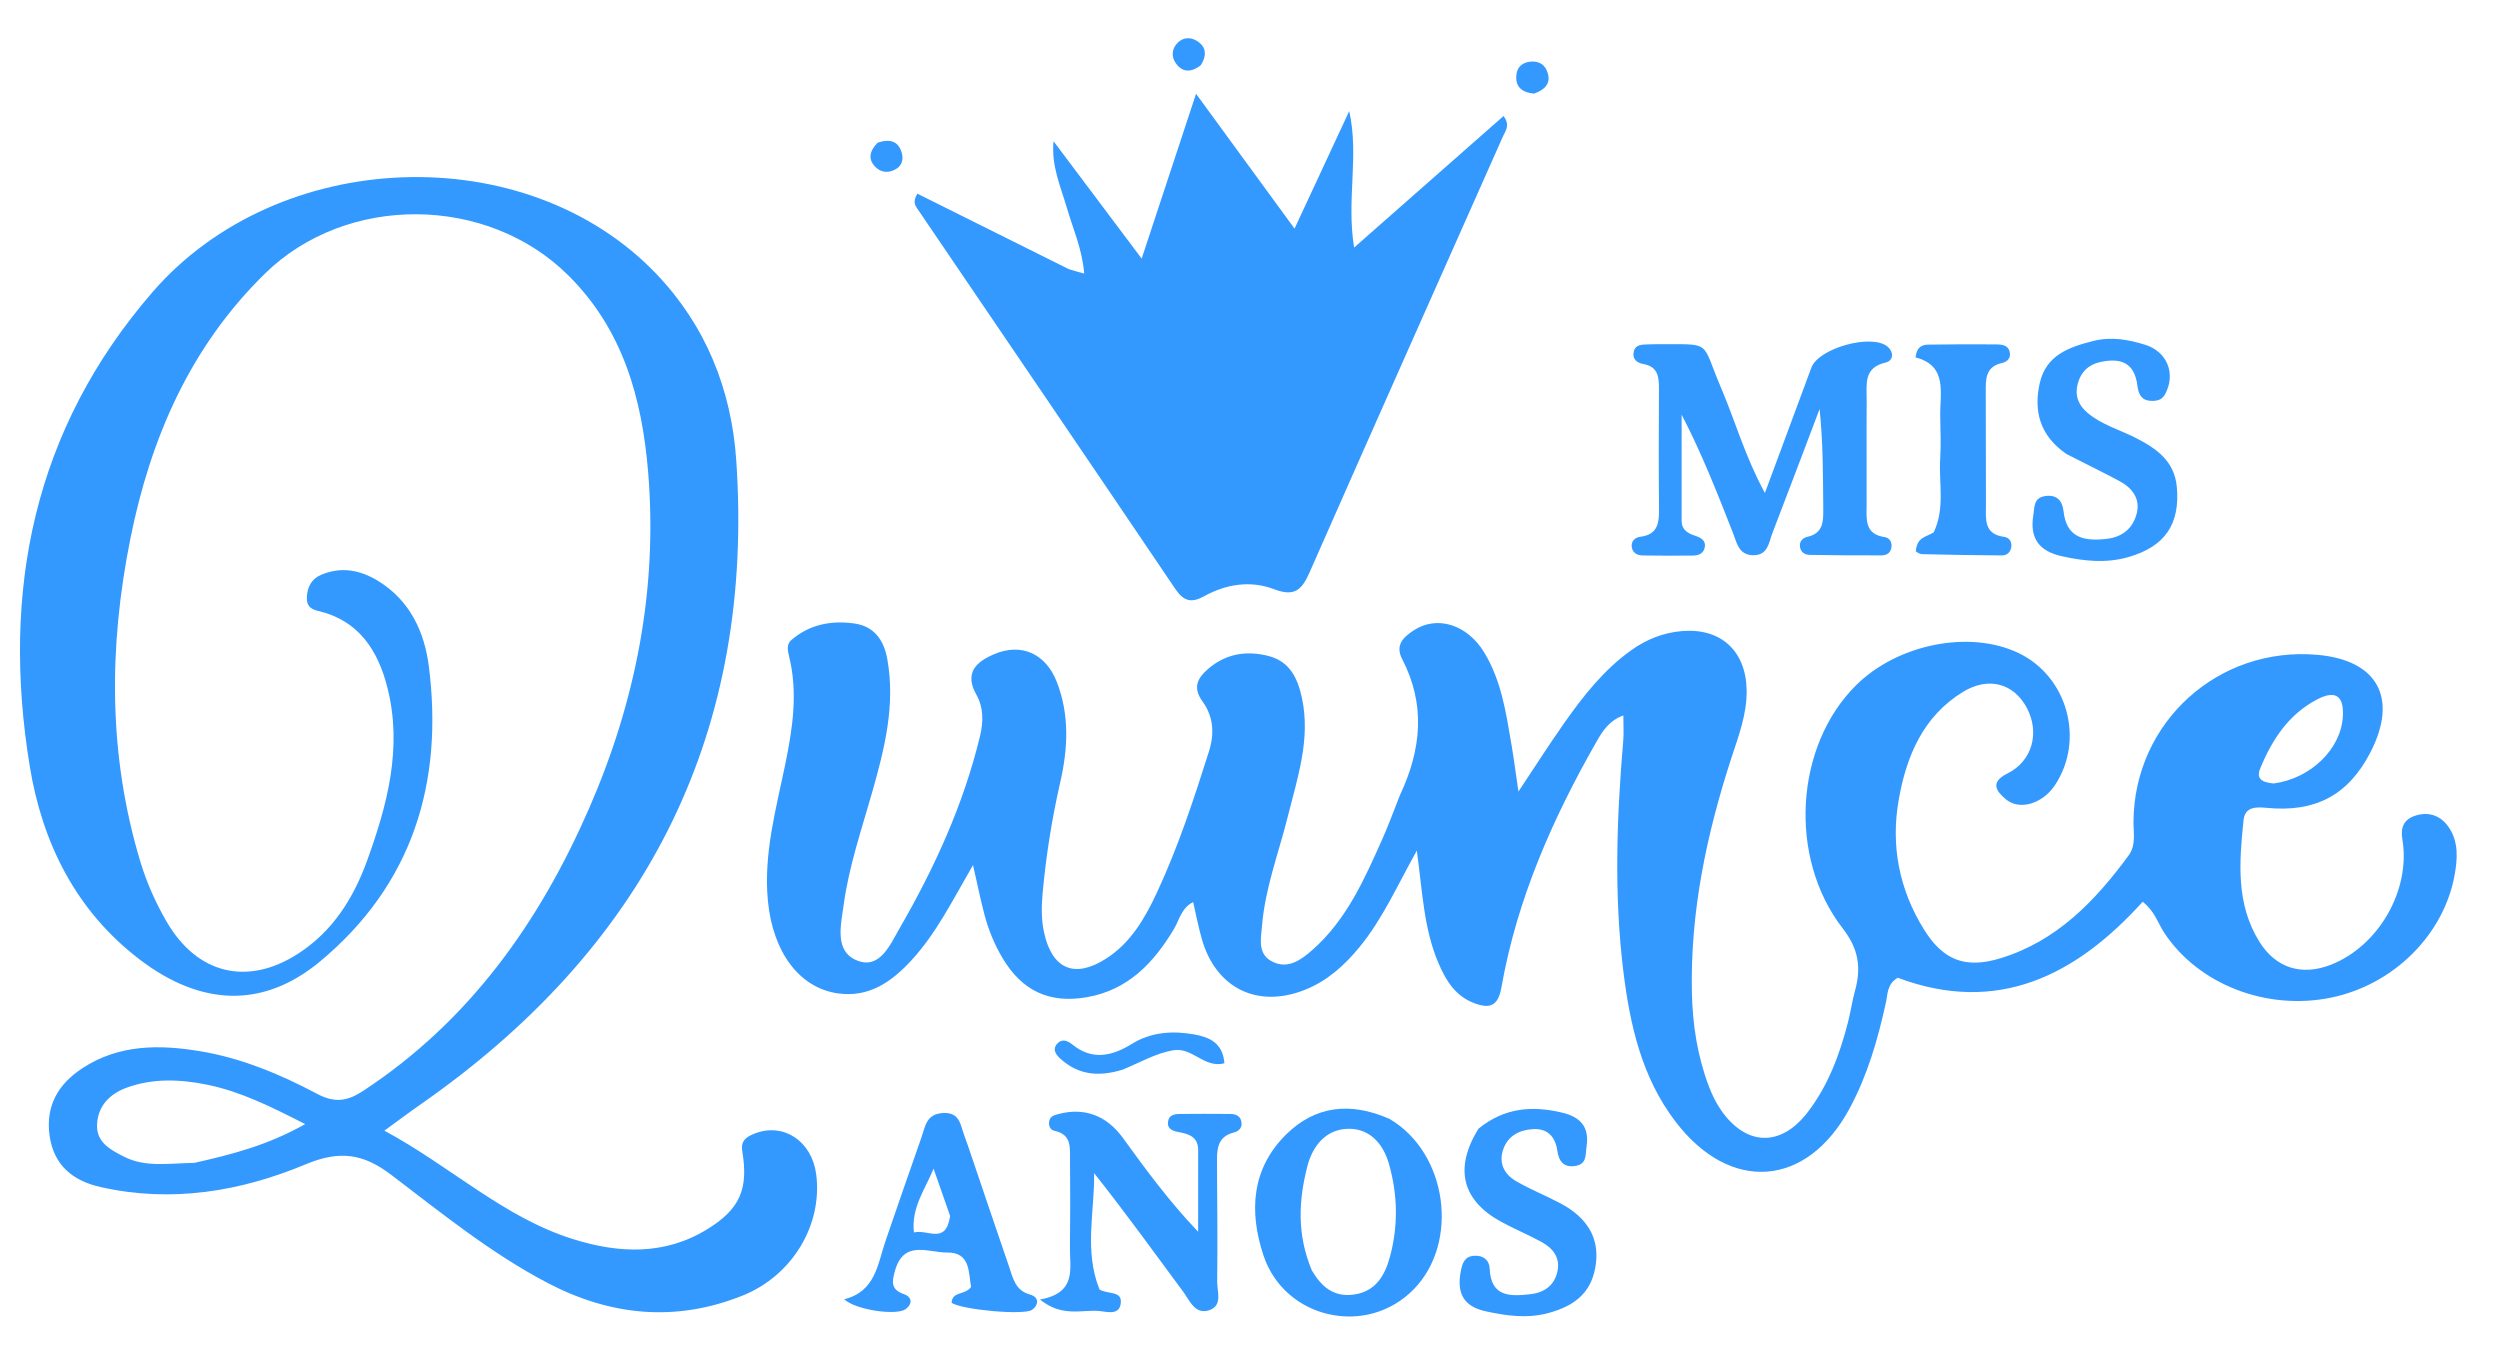
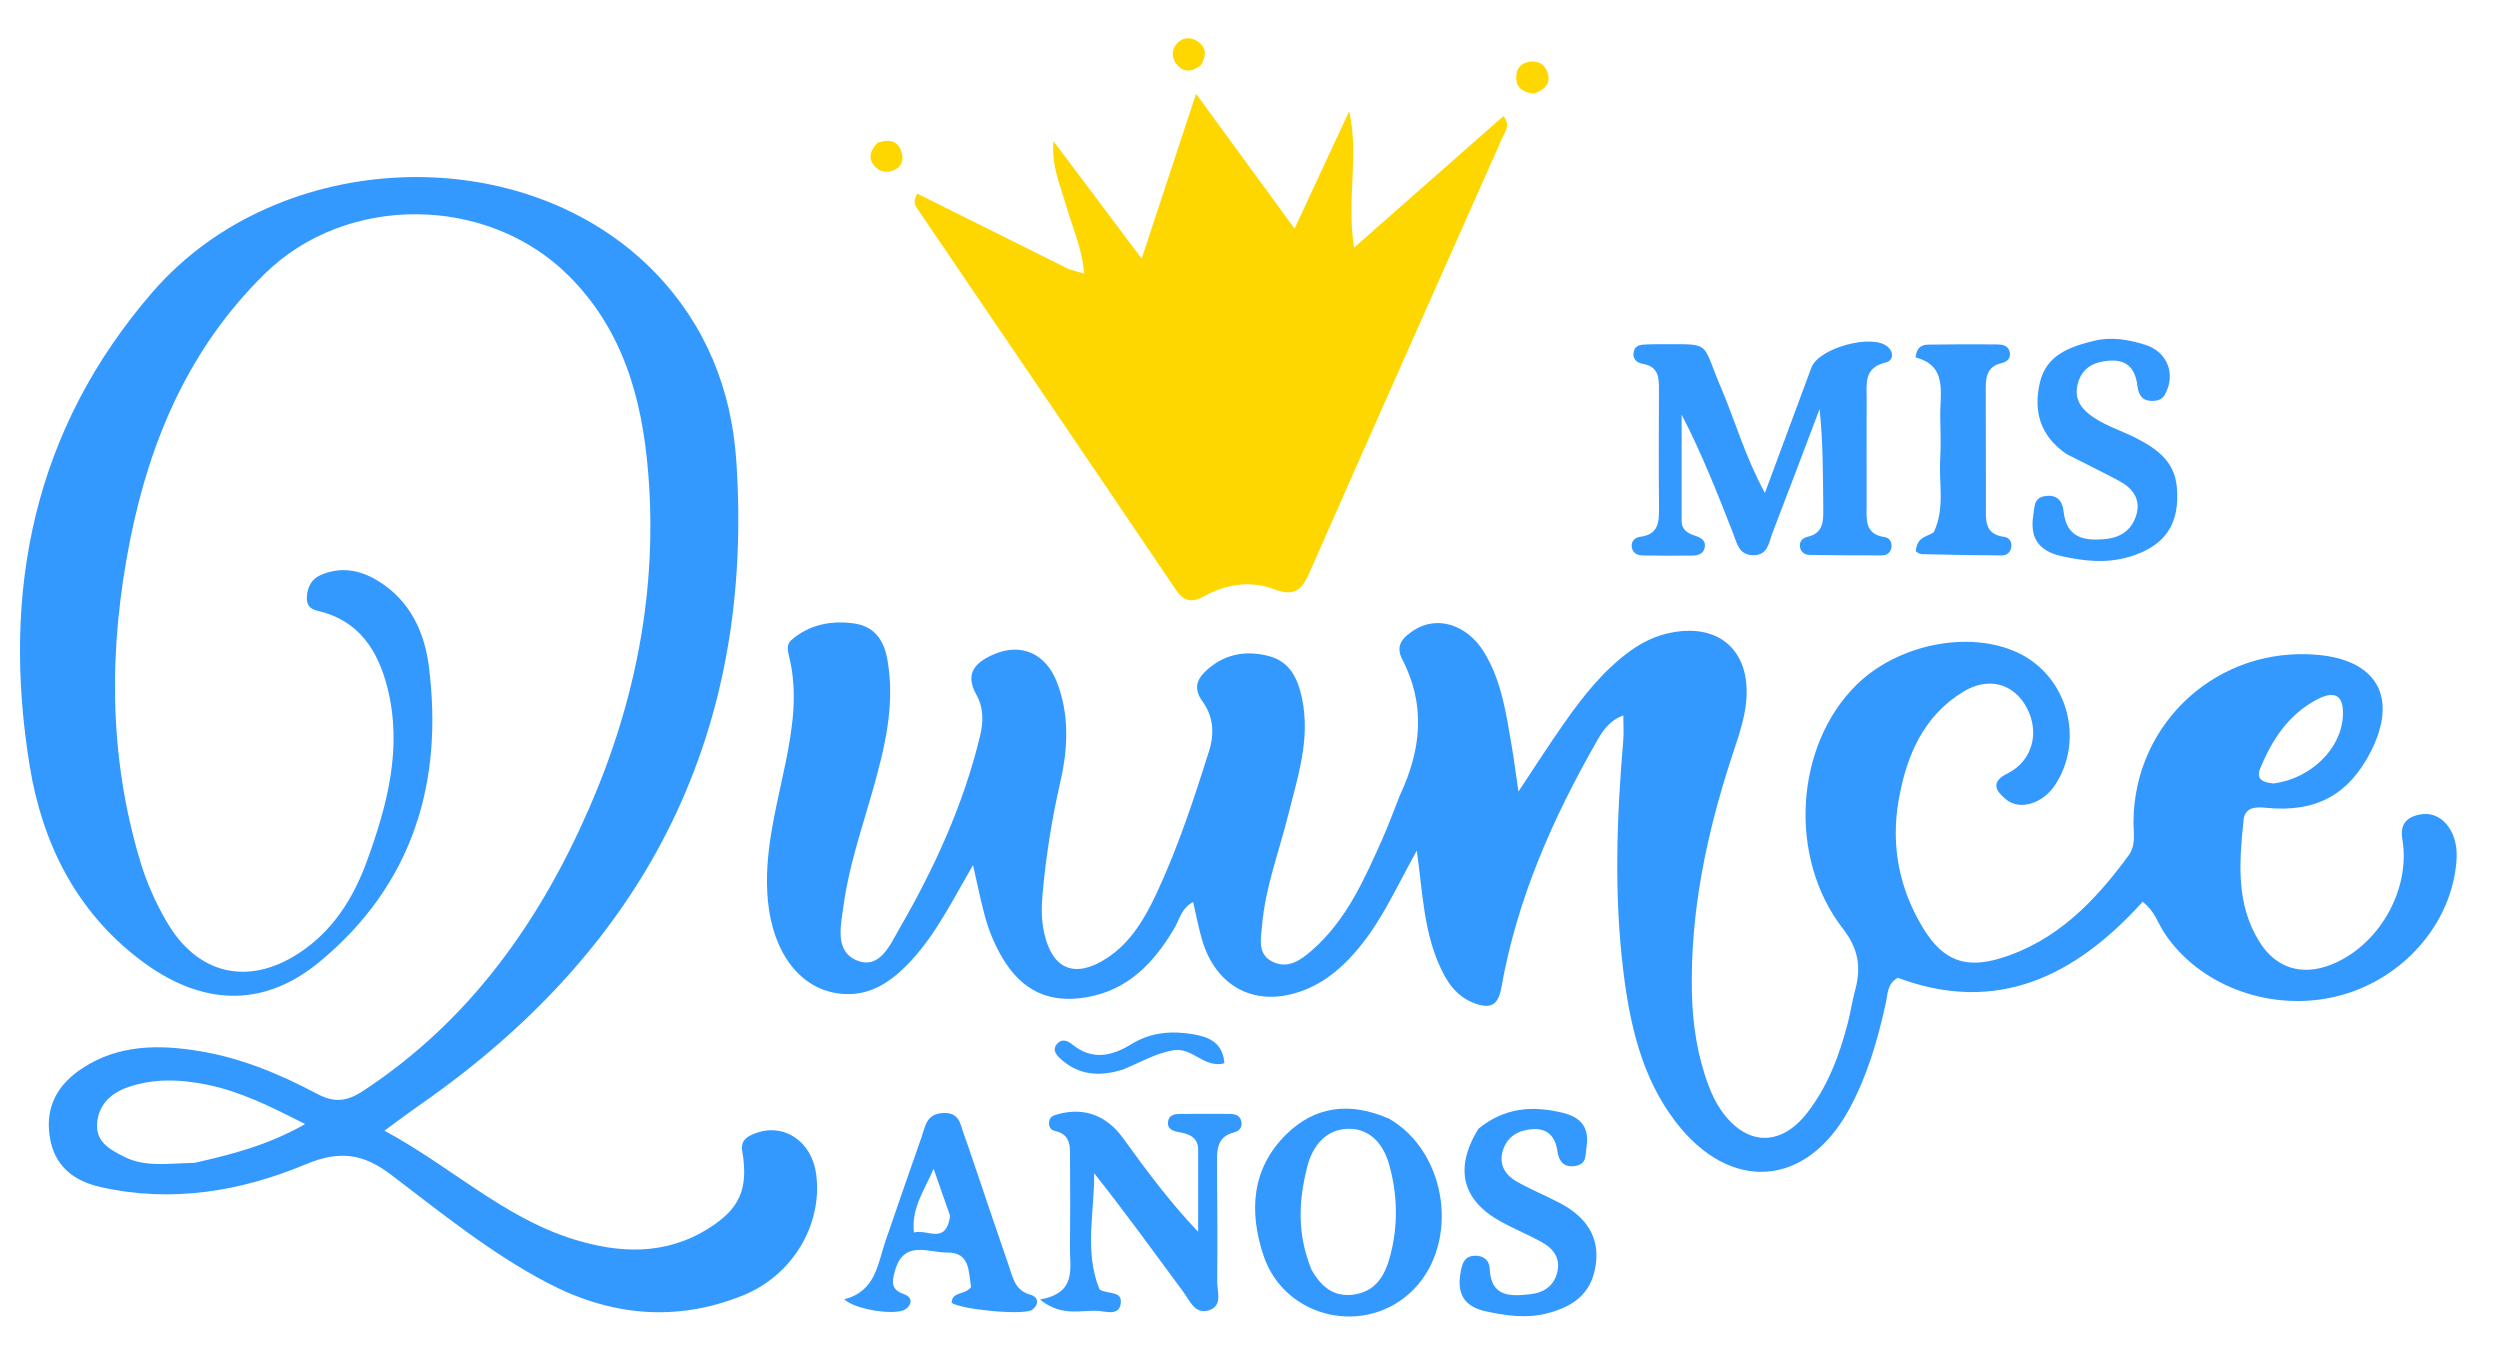
<svg xmlns="http://www.w3.org/2000/svg" viewBox="75 140 500 270">
  <path fill="#39f" d="M354.982 299.047c4.366-9.27 5.126-18.227.45-27.229-1.488-2.866.34-4.447 2.315-5.747 4.644-3.055 10.668-1.182 14.067 4.37 3.472 5.673 4.398 12.145 5.492 18.54.475 2.779.832 5.577 1.384 9.325 3.316-4.98 6.107-9.367 9.096-13.614 3.842-5.457 7.935-10.705 13.46-14.645 3.065-2.187 6.434-3.523 10.157-3.832 7.775-.646 12.768 3.97 12.925 11.745.097 4.786-1.588 9.146-3.031 13.575-4.982 15.285-8.272 30.867-7.915 47.038.14 6.348 1.095 12.604 3.347 18.582.64 1.699 1.445 3.391 2.477 4.876 4.983 7.167 11.887 7.414 17.23.54 4.155-5.349 6.481-11.598 8.156-18.097.54-2.093.837-4.25 1.41-6.332 1.259-4.575.758-8.312-2.438-12.434-11.043-14.243-9.545-36.617 2.686-48.693 8.33-8.226 22.682-11.069 32.428-6.423 9.798 4.67 13.316 17.321 7.34 26.401-2.451 3.726-7.07 5.18-9.826 2.882-2.006-1.673-3.212-3.436.32-5.192 4.958-2.466 6.481-8.166 3.851-13.114-2.591-4.877-7.653-6.316-12.75-3.2-8.021 4.905-11.346 12.886-12.877 21.631-1.606 9.181.106 17.927 5.059 25.895 3.848 6.192 8.299 7.891 15.288 5.762 11.254-3.43 18.92-11.425 25.633-20.556 1.52-2.068.966-4.491.982-6.789.136-19.863 16.95-35.11 36.805-33.345 12.043 1.071 16.165 8.665 10.583 19.497-4.398 8.533-10.971 12.091-20.875 11.096-2.27-.228-4.244-.084-4.508 2.523-.845 8.317-1.552 16.676 3.176 24.268 3.275 5.259 8.442 6.886 14.29 4.601 9.542-3.728 16.015-14.94 14.305-25.067-.408-2.418.31-3.984 2.496-4.72 2.894-.975 5.364.042 6.94 2.522 1.794 2.826 1.595 6.06 1.031 9.227-2.142 12.025-12.198 22.02-24.712 24.606-12.952 2.675-26.611-2.671-33.394-12.984-1.26-1.915-1.863-4.278-4.302-6.179-13.307 14.724-28.97 22.697-48.981 15.196-2.15 1.248-1.992 3.22-2.371 4.958-1.603 7.344-3.673 14.53-7.266 21.19-8.534 15.82-23.888 16.98-34.838 2.596-6.702-8.803-9.058-19.199-10.383-29.844-1.922-15.437-1.355-30.91-.043-46.37.125-1.471.017-2.963.017-4.993-2.861 1.036-4.183 3.174-5.345 5.209-8.8 15.407-15.913 31.507-19.024 49.099-.655 3.705-2.17 4.457-5.42 3.244-3.78-1.411-5.652-4.467-7.14-7.909-3.009-6.96-3.249-14.48-4.373-22.611-3.896 6.938-6.812 13.636-11.465 19.295-3.022 3.677-6.455 6.767-10.888 8.535-9.523 3.799-17.829-.298-20.644-10.137-.68-2.373-1.138-4.81-1.743-7.41-2.383 1.246-2.741 3.554-3.802 5.336-4.068 6.83-9.212 12.269-17.474 13.705-7.481 1.3-12.948-1.28-16.843-7.83-1.63-2.74-2.825-5.671-3.629-8.74-.787-3.003-1.404-6.049-2.276-9.865-4.07 7.012-7.315 13.617-12.3 19.036-3.971 4.319-8.536 7.557-14.837 6.612-7.662-1.15-12.902-8.286-13.881-18.46-.913-9.482 1.66-18.492 3.522-27.606 1.438-7.043 2.482-14.099.726-21.255-.28-1.141-.585-2.444.406-3.303 3.64-3.156 8.03-3.992 12.629-3.337 3.952.564 5.902 3.271 6.596 7.136 1.645 9.16-.546 17.877-3.005 26.538-2.136 7.523-4.698 14.951-5.743 22.721-.537 3.995-1.91 9.295 2.868 11.072 4.438 1.652 6.493-3.314 8.288-6.419 7.015-12.136 12.83-24.818 16.138-38.545.705-2.925.693-5.719-.725-8.243-2.485-4.424-.013-6.589 3.507-8.105 5.41-2.33 10.325-.166 12.536 5.449 2.6 6.602 2.276 13.371.722 20.15a167.446 167.446 0 00-3.522 22.158c-.243 2.658-.286 5.307.3 7.953 1.61 7.284 6.105 9.206 12.422 5.145 4.974-3.197 7.799-8.17 10.195-13.323 4.218-9.074 7.334-18.571 10.348-28.104 1.145-3.62.88-7.002-1.283-9.985-1.965-2.712-1.084-4.593 1.034-6.446 3.564-3.116 7.73-3.795 12.164-2.65 4.285 1.104 5.863 4.5 6.7 8.487 1.72 8.19-.907 15.842-2.836 23.568-1.812 7.26-4.531 14.314-5.162 21.837-.216 2.567-.958 5.688 1.995 7.205 3.17 1.63 5.795-.299 8.089-2.32 6.834-6.027 10.395-14.153 14-22.224 1.22-2.735 2.24-5.56 3.49-8.706m174.785-2.353c7.418-1.022 13.437-6.878 13.806-13.431.229-4.055-1.447-5.28-5.045-3.43-5.76 2.966-9.096 8.047-11.484 13.852-.786 1.913.107 2.808 2.723 3.009z" />
-   <path fill="#39f" d="M157.235 362.211c-1.72 1.25-3.152 2.302-5.36 3.923 13.28 7.149 23.8 17.315 37.696 21.677 9.178 2.88 18.376 3.318 27.004-2.041 6.407-3.98 8.15-7.968 6.876-15.555-.367-2.187.99-2.944 2.646-3.564 5.702-2.134 11.276 1.624 12.14 8.188 1.323 10.068-4.707 20.252-14.697 24.267-13.37 5.373-26.434 4.082-39.044-2.53-11.272-5.911-21.149-13.92-31.206-21.577-5.617-4.277-10.318-4.989-17.135-2.142-13.029 5.44-26.831 7.76-41.041 4.555-5.597-1.263-9.347-4.388-10.189-10.221-.85-5.89 1.612-10.312 6.54-13.54 7.37-4.826 15.477-4.758 23.644-3.394 8.282 1.383 16.01 4.64 23.378 8.543 3.456 1.83 5.987 1.448 9.109-.6 21.246-13.944 35.265-33.684 45.233-56.545 9.329-21.398 13.724-43.817 11.802-67.2-1.208-14.707-5.003-28.497-15.969-39.38-16.25-16.128-44.336-16.344-60.656-.37-14.974 14.655-22.9 32.927-26.94 53.075-4.347 21.687-4.43 43.31 2.046 64.692 1.262 4.168 3.034 8.103 5.215 11.865 6.069 10.472 16.156 12.966 26.335 6.373 6.861-4.443 11.006-11.009 13.74-18.533 4.076-11.224 7.123-22.64 4.079-34.658-1.894-7.476-5.763-13.485-13.944-15.355-1.635-.374-2.253-1.245-2.164-2.78.114-1.97.913-3.581 2.79-4.39 4.014-1.729 7.82-1.026 11.442 1.182 6.39 3.894 9.296 10.25 10.162 17.068 2.965 23.321-3.266 43.681-21.76 59.048-11.362 9.44-23.795 8.993-36.12-.428-12.751-9.747-19.443-23.334-21.941-38.642-5.719-35.043.761-67.315 24.542-94.784 25.22-29.133 74.636-30.88 100.681-3.758 10.004 10.417 15.114 23.244 16.08 37.35 3.686 53.877-17.363 96.111-61.06 127.383-1.218.872-2.445 1.733-3.954 2.798m-43.349 10.359c7.323-1.651 14.584-3.467 22.147-7.751-7.026-3.59-12.957-6.503-19.504-7.857-5.43-1.124-10.938-1.356-16.224.583-3.276 1.201-5.725 3.585-5.895 7.332-.163 3.61 2.662 5.064 5.373 6.45 4.234 2.164 8.768 1.349 14.103 1.243zM288.764 193.83c1.074.339 1.841.548 3.075.885-.395-4.92-2.269-9.02-3.499-13.255-1.226-4.223-3.105-8.268-2.633-13.219l17.628 23.482 10.874-32.969 19.7 26.97 10.936-23.505c2.01 8.974-.59 17.654.978 27.292l29.887-26.307c1.4 1.867.361 2.994-.138 4.118-12.899 29.062-25.866 58.094-38.675 87.195-1.547 3.514-3.043 4.864-7.07 3.326-4.674-1.785-9.566-1.053-13.99 1.4-2.513 1.391-4.083 1.052-5.756-1.426-17.144-25.393-34.389-50.717-51.6-76.064-.46-.677-.958-1.38-.02-3.022 9.959 4.97 19.978 9.97 30.303 15.099zM448.32 230.998c.001 3.66.017 6.823.003 9.986-.012 2.843-.444 5.864 3.643 6.44.834.117 1.406.864 1.343 1.84-.08 1.216-.873 1.81-1.965 1.814-4.822.014-9.644-.022-14.465-.101-.855-.014-1.634-.495-1.847-1.407-.28-1.198.431-1.972 1.48-2.212 3.012-.69 3.17-2.875 3.146-5.366-.068-6.65-.023-13.303-.739-20.185-3.134 8.26-6.24 16.532-9.425 24.773-.737 1.907-.873 4.501-3.874 4.463-2.871-.036-3.23-2.422-4.006-4.402-3.126-7.977-6.254-15.953-10.287-23.713 0 7.075-.003 14.151.001 21.227.001 1.858 1.272 2.531 2.79 3.026 1.176.384 2.194 1.028 1.784 2.502-.315 1.135-1.354 1.422-2.377 1.432a366.46 366.46 0 01-9.981-.023c-1.05-.018-1.996-.468-2.185-1.64-.199-1.231.677-1.971 1.672-2.093 3.68-.448 3.804-2.953 3.774-5.825-.08-7.822-.053-15.646-.013-23.47.013-2.45-.019-4.719-3.173-5.276-1.236-.218-2.201-.98-1.874-2.442.336-1.502 1.653-1.398 2.81-1.468.497-.03.998-.036 1.497-.033 11.676.078 8.984-1.045 13.174 8.756 2.843 6.65 4.773 13.696 8.755 20.991 3.323-8.967 6.293-17.026 9.298-25.073 1.462-3.916 12.147-6.861 15.252-4.17 1.303 1.128 1.131 2.806-.408 3.161-4.496 1.038-3.758 4.41-3.788 7.503-.033 3.496-.012 6.991-.016 10.985zM352.892 363.773c11.632 6.824 14.01 24.703 4.869 34.074-9.388 9.623-25.86 5.985-30.083-6.808-2.893-8.769-2.37-17.303 4.544-24.14 5.794-5.728 12.832-6.576 20.67-3.126m-15.551 30.258c1.888 3.228 4.326 5.463 8.445 4.88 4.335-.614 6.165-3.8 7.164-7.414 1.715-6.2 1.61-12.507-.156-18.704-1.144-4.015-3.803-7.066-8.055-7.037-4.505.032-7.214 3.387-8.268 7.504-1.71 6.683-2.152 13.453.87 20.77zM294.898 397.89c1.706 1.064 4.704.144 4.227 2.954-.382 2.248-2.77 1.5-4.23 1.361-3.5-.334-7.415 1.323-11.905-2.299 7.397-1.33 5.96-6.146 6-10.296.057-5.832.077-11.666.016-17.498-.025-2.432.411-5.196-3.08-5.942-.904-.192-1.267-1.04-1.081-1.96.194-.958.98-1.171 1.828-1.397 5.207-1.389 9.665.29 12.928 4.802 4.632 6.403 9.326 12.762 15.028 18.737 0-5.441-.014-10.883.005-16.325.01-2.68-1.888-3.238-3.945-3.62-1.258-.233-2.339-.686-2.062-2.211.22-1.214 1.323-1.397 2.34-1.407 3.331-.033 6.664-.026 9.996-.003 1.047.008 2.034.275 2.299 1.475.263 1.191-.386 1.95-1.47 2.226-3.46.884-3.417 3.548-3.393 6.318.065 7.832.116 15.665.04 23.496-.02 2.002 1.121 4.78-1.533 5.717-2.895 1.022-3.945-1.89-5.257-3.663-5.84-7.888-11.576-15.853-17.828-23.725.121 7.732-2.04 15.454 1.077 23.26zM488.292 230.804c-5.366-3.684-6.607-8.664-5.322-14.265 1.266-5.518 5.917-7.159 10.76-8.36 3.535-.876 6.95-.267 10.31.777 4.43 1.377 6.162 5.844 3.987 9.866-.682 1.26-1.73 1.406-2.934 1.34-1.954-.106-2.433-1.58-2.625-3.096-.599-4.73-3.564-5.537-7.54-4.628-2.3.526-3.788 2.04-4.384 4.316-.606 2.311.091 4.224 1.927 5.784 2.853 2.426 6.447 3.394 9.69 5.051 4.115 2.103 7.736 4.596 8.205 9.807.674 7.484-2.418 11.946-9.711 14.027-4.474 1.277-8.851.806-13.299-.182-4.553-1.011-6.445-3.586-5.69-8.218.267-1.646.038-3.43 2.312-3.8 2.345-.38 3.505.903 3.725 2.973.583 5.492 4.225 6.06 8.61 5.58 3.174-.347 5.303-2.138 6.04-5.129.744-3.016-.996-5.116-3.529-6.471-3.365-1.801-6.813-3.449-10.532-5.372zM370.675 365.759c5.242-4.282 10.821-4.649 16.785-3.224 3.67.877 5.444 2.899 4.852 6.762-.244 1.594.118 3.494-2.19 3.885-2.358.4-3.348-.91-3.654-3.015-.421-2.898-2.002-4.56-5.017-4.335-2.653.197-4.867 1.367-5.8 4.02-.973 2.773.215 5.01 2.561 6.377 2.861 1.667 5.975 2.894 8.904 4.453 5.38 2.864 7.709 6.916 7.067 12.017-.67 5.332-3.662 8.385-9.693 9.957-4.154 1.083-8.206.497-12.322-.391-4.615-.996-5.834-3.795-5.005-8.052.306-1.568.742-2.93 2.656-3.06 1.83-.127 3.044.886 3.112 2.527.235 5.724 4.042 5.616 8.082 5.17 2.709-.298 4.754-1.623 5.434-4.39.71-2.896-.842-4.819-3.203-6.104-2.625-1.428-5.405-2.57-8.025-4.006-7.795-4.272-9.435-10.62-4.544-18.591zM269.44 371.644c2.525 7.463 4.924 14.556 7.358 21.637.797 2.32 1.226 4.822 4.251 5.651 1.664.457 1.827 1.902.4 3.01-1.524 1.183-14.207.001-16.128-1.387.116-2.37 2.742-1.473 3.895-3.174-.535-2.833-.088-6.94-4.77-6.874-3.651.053-8.664-2.636-10.433 3.591-.616 2.165-.939 3.792 1.773 4.728 1.594.551 1.811 1.893.349 2.994-1.776 1.337-9.982.21-12.297-1.971 6.297-1.552 6.675-7.04 8.294-11.741 2.384-6.922 4.771-13.843 7.198-20.75.743-2.115.941-4.55 4.202-4.75 3.457-.214 3.526 2.337 4.305 4.422.525 1.403.995 2.825 1.602 4.614m-4.414 11.548l-3.312-9.457c-1.732 4.223-4.492 7.809-3.926 12.758 2.77-.72 6.375 2.55 7.238-3.301zM461.751 246.462c2.284-4.892.994-9.77 1.282-14.536.17-2.823.074-5.665.014-8.497-.102-4.77 1.583-10.252-4.935-11.948.235-2.162 1.353-2.538 2.558-2.556 4.498-.068 8.998-.084 13.496-.047 1.143.01 2.457.08 2.784 1.552.27 1.214-.552 1.94-1.573 2.173-3.331.757-3.234 3.286-3.225 5.852.028 7.5.012 15 .035 22.499.01 2.807-.5 5.886 3.664 6.421 1.06.136 1.653 1.11 1.356 2.283-.228.903-.92 1.434-1.82 1.427a886.447 886.447 0 01-15.96-.254c-.61-.016-1.206-.524-1.259-.549.197-2.908 2.064-2.848 3.583-3.82zM299.611 353.9c-4.779 1.512-8.886 1.12-12.439-2.074-.855-.768-1.77-1.788-.82-2.986.902-1.136 2.075-.792 3.068.022 4.005 3.285 7.96 2.376 11.93-.073 3.888-2.4 8.187-2.673 12.494-1.902 2.903.52 5.74 1.626 6.036 5.766-4.007 1.086-6.386-3.267-10.227-2.601-3.563.618-6.491 2.38-10.042 3.848zM381.831 158.718c-2.763-.237-3.875-1.636-3.521-3.988.217-1.443 1.298-2.247 2.753-2.4 1.437-.15 2.66.366 3.256 1.698 1.013 2.27.064 3.768-2.488 4.69zM250.543 168.53c2.596-.868 4.24-.186 4.844 2.176.29 1.139.032 2.35-1.088 3.044-1.392.863-2.912.867-4.101-.251-1.592-1.498-1.429-3.185.345-4.969zM315.145 153.062c-2.092 1.6-3.788 1.312-5.005-.452-.921-1.334-.78-2.908.429-4.095 1.059-1.041 2.484-1.113 3.694-.402 1.863 1.094 2.273 2.735.882 4.949z" />
+   <path fill="#39f" d="M157.235 362.211c-1.72 1.25-3.152 2.302-5.36 3.923 13.28 7.149 23.8 17.315 37.696 21.677 9.178 2.88 18.376 3.318 27.004-2.041 6.407-3.98 8.15-7.968 6.876-15.555-.367-2.187.99-2.944 2.646-3.564 5.702-2.134 11.276 1.624 12.14 8.188 1.323 10.068-4.707 20.252-14.697 24.267-13.37 5.373-26.434 4.082-39.044-2.53-11.272-5.911-21.149-13.92-31.206-21.577-5.617-4.277-10.318-4.989-17.135-2.142-13.029 5.44-26.831 7.76-41.041 4.555-5.597-1.263-9.347-4.388-10.189-10.221-.85-5.89 1.612-10.312 6.54-13.54 7.37-4.826 15.477-4.758 23.644-3.394 8.282 1.383 16.01 4.64 23.378 8.543 3.456 1.83 5.987 1.448 9.109-.6 21.246-13.944 35.265-33.684 45.233-56.545 9.329-21.398 13.724-43.817 11.802-67.2-1.208-14.707-5.003-28.497-15.969-39.38-16.25-16.128-44.336-16.344-60.656-.37-14.974 14.655-22.9 32.927-26.94 53.075-4.347 21.687-4.43 43.31 2.046 64.692 1.262 4.168 3.034 8.103 5.215 11.865 6.069 10.472 16.156 12.966 26.335 6.373 6.861-4.443 11.006-11.009 13.74-18.533 4.076-11.224 7.123-22.64 4.079-34.658-1.894-7.476-5.763-13.485-13.944-15.355-1.635-.374-2.253-1.245-2.164-2.78.114-1.97.913-3.581 2.79-4.39 4.014-1.729 7.82-1.026 11.442 1.182 6.39 3.894 9.296 10.25 10.162 17.068 2.965 23.321-3.266 43.681-21.76 59.048-11.362 9.44-23.795 8.993-36.12-.428-12.751-9.747-19.443-23.334-21.941-38.642-5.719-35.043.761-67.315 24.542-94.784 25.22-29.133 74.636-30.88 100.681-3.758 10.004 10.417 15.114 23.244 16.08 37.35 3.686 53.877-17.363 96.111-61.06 127.383-1.218.872-2.445 1.733-3.954 2.798m-43.349 10.359c7.323-1.651 14.584-3.467 22.147-7.751-7.026-3.59-12.957-6.503-19.504-7.857-5.43-1.124-10.938-1.356-16.224.583-3.276 1.201-5.725 3.585-5.895 7.332-.163 3.61 2.662 5.064 5.373 6.45 4.234 2.164 8.768 1.349 14.103 1.243zM448.32 230.998c.001 3.66.017 6.823.003 9.986-.012 2.843-.444 5.864 3.643 6.44.834.117 1.406.864 1.343 1.84-.08 1.216-.873 1.81-1.965 1.814-4.822.014-9.644-.022-14.465-.101-.855-.014-1.634-.495-1.847-1.407-.28-1.198.431-1.972 1.48-2.212 3.012-.69 3.17-2.875 3.146-5.366-.068-6.65-.023-13.303-.739-20.185-3.134 8.26-6.24 16.532-9.425 24.773-.737 1.907-.873 4.501-3.874 4.463-2.871-.036-3.23-2.422-4.006-4.402-3.126-7.977-6.254-15.953-10.287-23.713 0 7.075-.003 14.151.001 21.227.001 1.858 1.272 2.531 2.79 3.026 1.176.384 2.194 1.028 1.784 2.502-.315 1.135-1.354 1.422-2.377 1.432a366.46 366.46 0 01-9.981-.023c-1.05-.018-1.996-.468-2.185-1.64-.199-1.231.677-1.971 1.672-2.093 3.68-.448 3.804-2.953 3.774-5.825-.08-7.822-.053-15.646-.013-23.47.013-2.45-.019-4.719-3.173-5.276-1.236-.218-2.201-.98-1.874-2.442.336-1.502 1.653-1.398 2.81-1.468.497-.03.998-.036 1.497-.033 11.676.078 8.984-1.045 13.174 8.756 2.843 6.65 4.773 13.696 8.755 20.991 3.323-8.967 6.293-17.026 9.298-25.073 1.462-3.916 12.147-6.861 15.252-4.17 1.303 1.128 1.131 2.806-.408 3.161-4.496 1.038-3.758 4.41-3.788 7.503-.033 3.496-.012 6.991-.016 10.985zM352.892 363.773c11.632 6.824 14.01 24.703 4.869 34.074-9.388 9.623-25.86 5.985-30.083-6.808-2.893-8.769-2.37-17.303 4.544-24.14 5.794-5.728 12.832-6.576 20.67-3.126m-15.551 30.258c1.888 3.228 4.326 5.463 8.445 4.88 4.335-.614 6.165-3.8 7.164-7.414 1.715-6.2 1.61-12.507-.156-18.704-1.144-4.015-3.803-7.066-8.055-7.037-4.505.032-7.214 3.387-8.268 7.504-1.71 6.683-2.152 13.453.87 20.77zM294.898 397.89c1.706 1.064 4.704.144 4.227 2.954-.382 2.248-2.77 1.5-4.23 1.361-3.5-.334-7.415 1.323-11.905-2.299 7.397-1.33 5.96-6.146 6-10.296.057-5.832.077-11.666.016-17.498-.025-2.432.411-5.196-3.08-5.942-.904-.192-1.267-1.04-1.081-1.96.194-.958.98-1.171 1.828-1.397 5.207-1.389 9.665.29 12.928 4.802 4.632 6.403 9.326 12.762 15.028 18.737 0-5.441-.014-10.883.005-16.325.01-2.68-1.888-3.238-3.945-3.62-1.258-.233-2.339-.686-2.062-2.211.22-1.214 1.323-1.397 2.34-1.407 3.331-.033 6.664-.026 9.996-.003 1.047.008 2.034.275 2.299 1.475.263 1.191-.386 1.95-1.47 2.226-3.46.884-3.417 3.548-3.393 6.318.065 7.832.116 15.665.04 23.496-.02 2.002 1.121 4.78-1.533 5.717-2.895 1.022-3.945-1.89-5.257-3.663-5.84-7.888-11.576-15.853-17.828-23.725.121 7.732-2.04 15.454 1.077 23.26zM488.292 230.804c-5.366-3.684-6.607-8.664-5.322-14.265 1.266-5.518 5.917-7.159 10.76-8.36 3.535-.876 6.95-.267 10.31.777 4.43 1.377 6.162 5.844 3.987 9.866-.682 1.26-1.73 1.406-2.934 1.34-1.954-.106-2.433-1.58-2.625-3.096-.599-4.73-3.564-5.537-7.54-4.628-2.3.526-3.788 2.04-4.384 4.316-.606 2.311.091 4.224 1.927 5.784 2.853 2.426 6.447 3.394 9.69 5.051 4.115 2.103 7.736 4.596 8.205 9.807.674 7.484-2.418 11.946-9.711 14.027-4.474 1.277-8.851.806-13.299-.182-4.553-1.011-6.445-3.586-5.69-8.218.267-1.646.038-3.43 2.312-3.8 2.345-.38 3.505.903 3.725 2.973.583 5.492 4.225 6.06 8.61 5.58 3.174-.347 5.303-2.138 6.04-5.129.744-3.016-.996-5.116-3.529-6.471-3.365-1.801-6.813-3.449-10.532-5.372zM370.675 365.759c5.242-4.282 10.821-4.649 16.785-3.224 3.67.877 5.444 2.899 4.852 6.762-.244 1.594.118 3.494-2.19 3.885-2.358.4-3.348-.91-3.654-3.015-.421-2.898-2.002-4.56-5.017-4.335-2.653.197-4.867 1.367-5.8 4.02-.973 2.773.215 5.01 2.561 6.377 2.861 1.667 5.975 2.894 8.904 4.453 5.38 2.864 7.709 6.916 7.067 12.017-.67 5.332-3.662 8.385-9.693 9.957-4.154 1.083-8.206.497-12.322-.391-4.615-.996-5.834-3.795-5.005-8.052.306-1.568.742-2.93 2.656-3.06 1.83-.127 3.044.886 3.112 2.527.235 5.724 4.042 5.616 8.082 5.17 2.709-.298 4.754-1.623 5.434-4.39.71-2.896-.842-4.819-3.203-6.104-2.625-1.428-5.405-2.57-8.025-4.006-7.795-4.272-9.435-10.62-4.544-18.591zM269.44 371.644c2.525 7.463 4.924 14.556 7.358 21.637.797 2.32 1.226 4.822 4.251 5.651 1.664.457 1.827 1.902.4 3.01-1.524 1.183-14.207.001-16.128-1.387.116-2.37 2.742-1.473 3.895-3.174-.535-2.833-.088-6.94-4.77-6.874-3.651.053-8.664-2.636-10.433 3.591-.616 2.165-.939 3.792 1.773 4.728 1.594.551 1.811 1.893.349 2.994-1.776 1.337-9.982.21-12.297-1.971 6.297-1.552 6.675-7.04 8.294-11.741 2.384-6.922 4.771-13.843 7.198-20.75.743-2.115.941-4.55 4.202-4.75 3.457-.214 3.526 2.337 4.305 4.422.525 1.403.995 2.825 1.602 4.614m-4.414 11.548l-3.312-9.457c-1.732 4.223-4.492 7.809-3.926 12.758 2.77-.72 6.375 2.55 7.238-3.301zM461.751 246.462c2.284-4.892.994-9.77 1.282-14.536.17-2.823.074-5.665.014-8.497-.102-4.77 1.583-10.252-4.935-11.948.235-2.162 1.353-2.538 2.558-2.556 4.498-.068 8.998-.084 13.496-.047 1.143.01 2.457.08 2.784 1.552.27 1.214-.552 1.94-1.573 2.173-3.331.757-3.234 3.286-3.225 5.852.028 7.5.012 15 .035 22.499.01 2.807-.5 5.886 3.664 6.421 1.06.136 1.653 1.11 1.356 2.283-.228.903-.92 1.434-1.82 1.427a886.447 886.447 0 01-15.96-.254c-.61-.016-1.206-.524-1.259-.549.197-2.908 2.064-2.848 3.583-3.82zM299.611 353.9c-4.779 1.512-8.886 1.12-12.439-2.074-.855-.768-1.77-1.788-.82-2.986.902-1.136 2.075-.792 3.068.022 4.005 3.285 7.96 2.376 11.93-.073 3.888-2.4 8.187-2.673 12.494-1.902 2.903.52 5.74 1.626 6.036 5.766-4.007 1.086-6.386-3.267-10.227-2.601-3.563.618-6.491 2.38-10.042 3.848z" />
+   <path fill="gold" d="M288.764 193.83c1.074.339 1.841.548 3.075.885-.395-4.92-2.269-9.02-3.499-13.255-1.226-4.223-3.105-8.268-2.633-13.219l17.628 23.482 10.874-32.969 19.7 26.97 10.936-23.505c2.01 8.974-.59 17.654.978 27.292l29.887-26.307c1.4 1.867.361 2.994-.138 4.118-12.899 29.062-25.866 58.094-38.675 87.195-1.547 3.514-3.043 4.864-7.07 3.326-4.674-1.785-9.566-1.053-13.99 1.4-2.513 1.391-4.083 1.052-5.756-1.426-17.144-25.393-34.389-50.717-51.6-76.064-.46-.677-.958-1.38-.02-3.022 9.959 4.97 19.978 9.97 30.303 15.099zM381.831 158.718c-2.763-.237-3.875-1.636-3.521-3.988.217-1.443 1.298-2.247 2.753-2.4 1.437-.15 2.66.366 3.256 1.698 1.013 2.27.064 3.768-2.488 4.69zM250.543 168.53c2.596-.868 4.24-.186 4.844 2.176.29 1.139.032 2.35-1.088 3.044-1.392.863-2.912.867-4.101-.251-1.592-1.498-1.429-3.185.345-4.969zM315.145 153.062c-2.092 1.6-3.788 1.312-5.005-.452-.921-1.334-.78-2.908.429-4.095 1.059-1.041 2.484-1.113 3.694-.402 1.863 1.094 2.273 2.735.882 4.949z" />
</svg>
